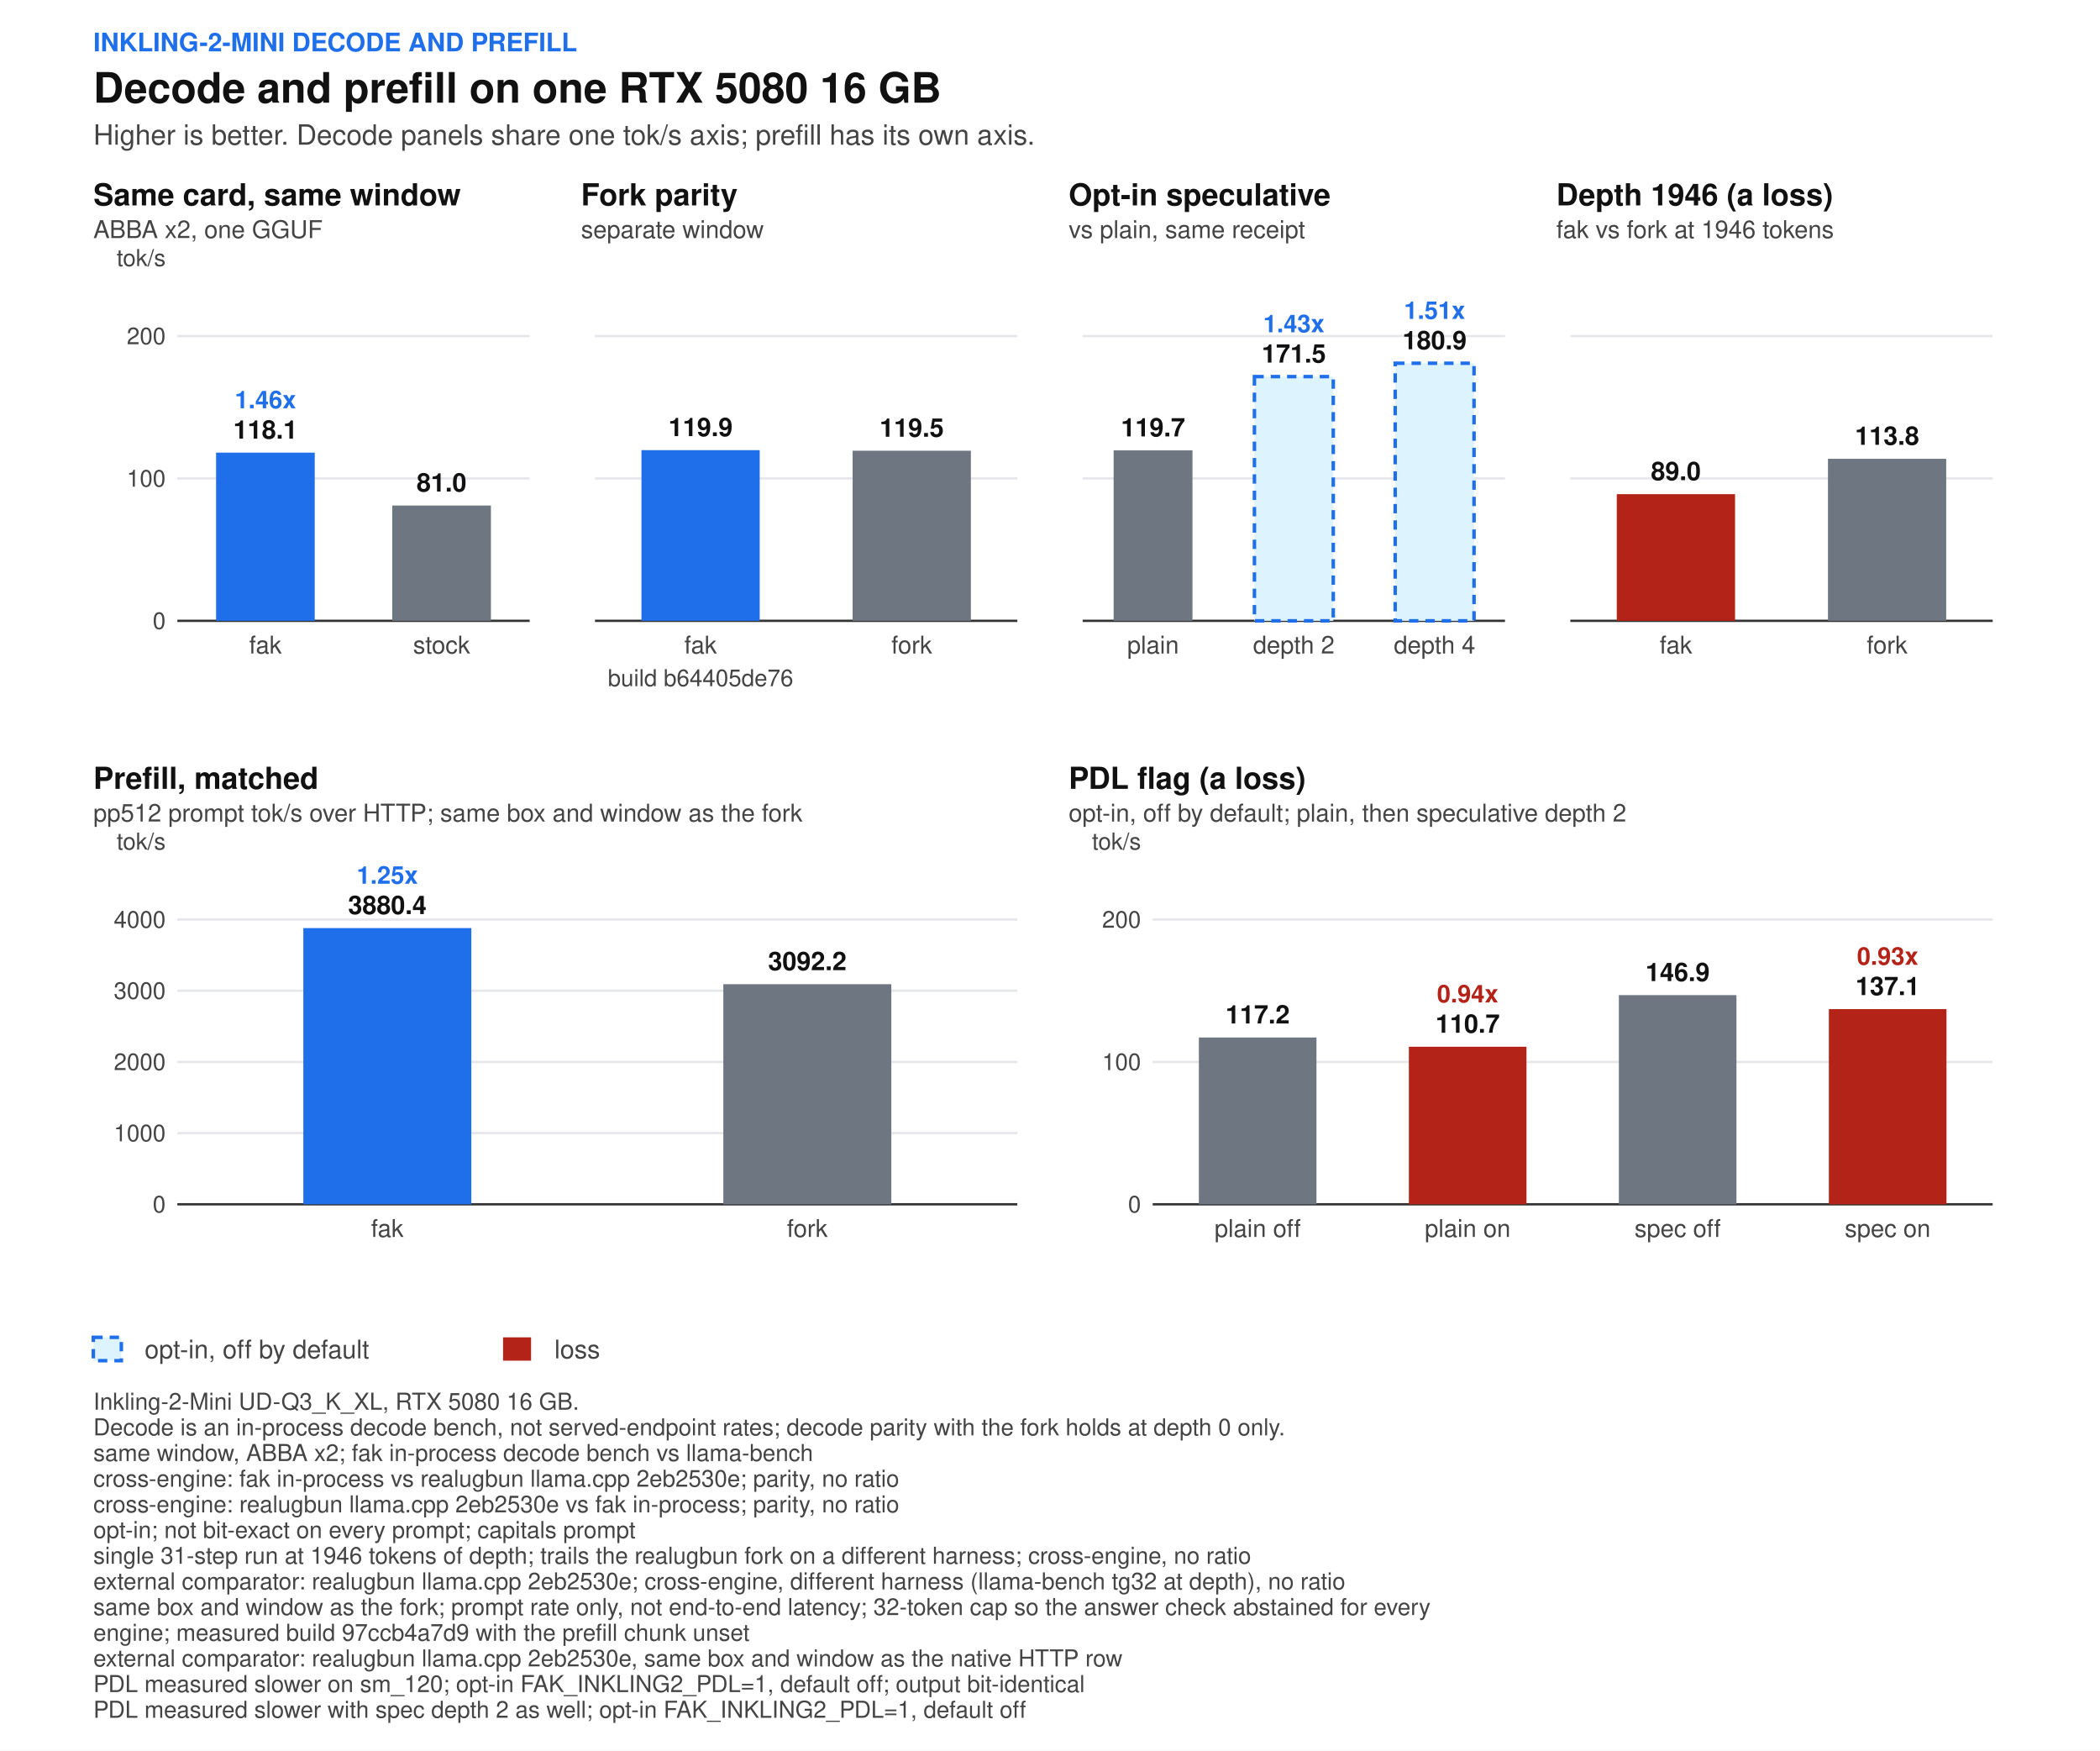
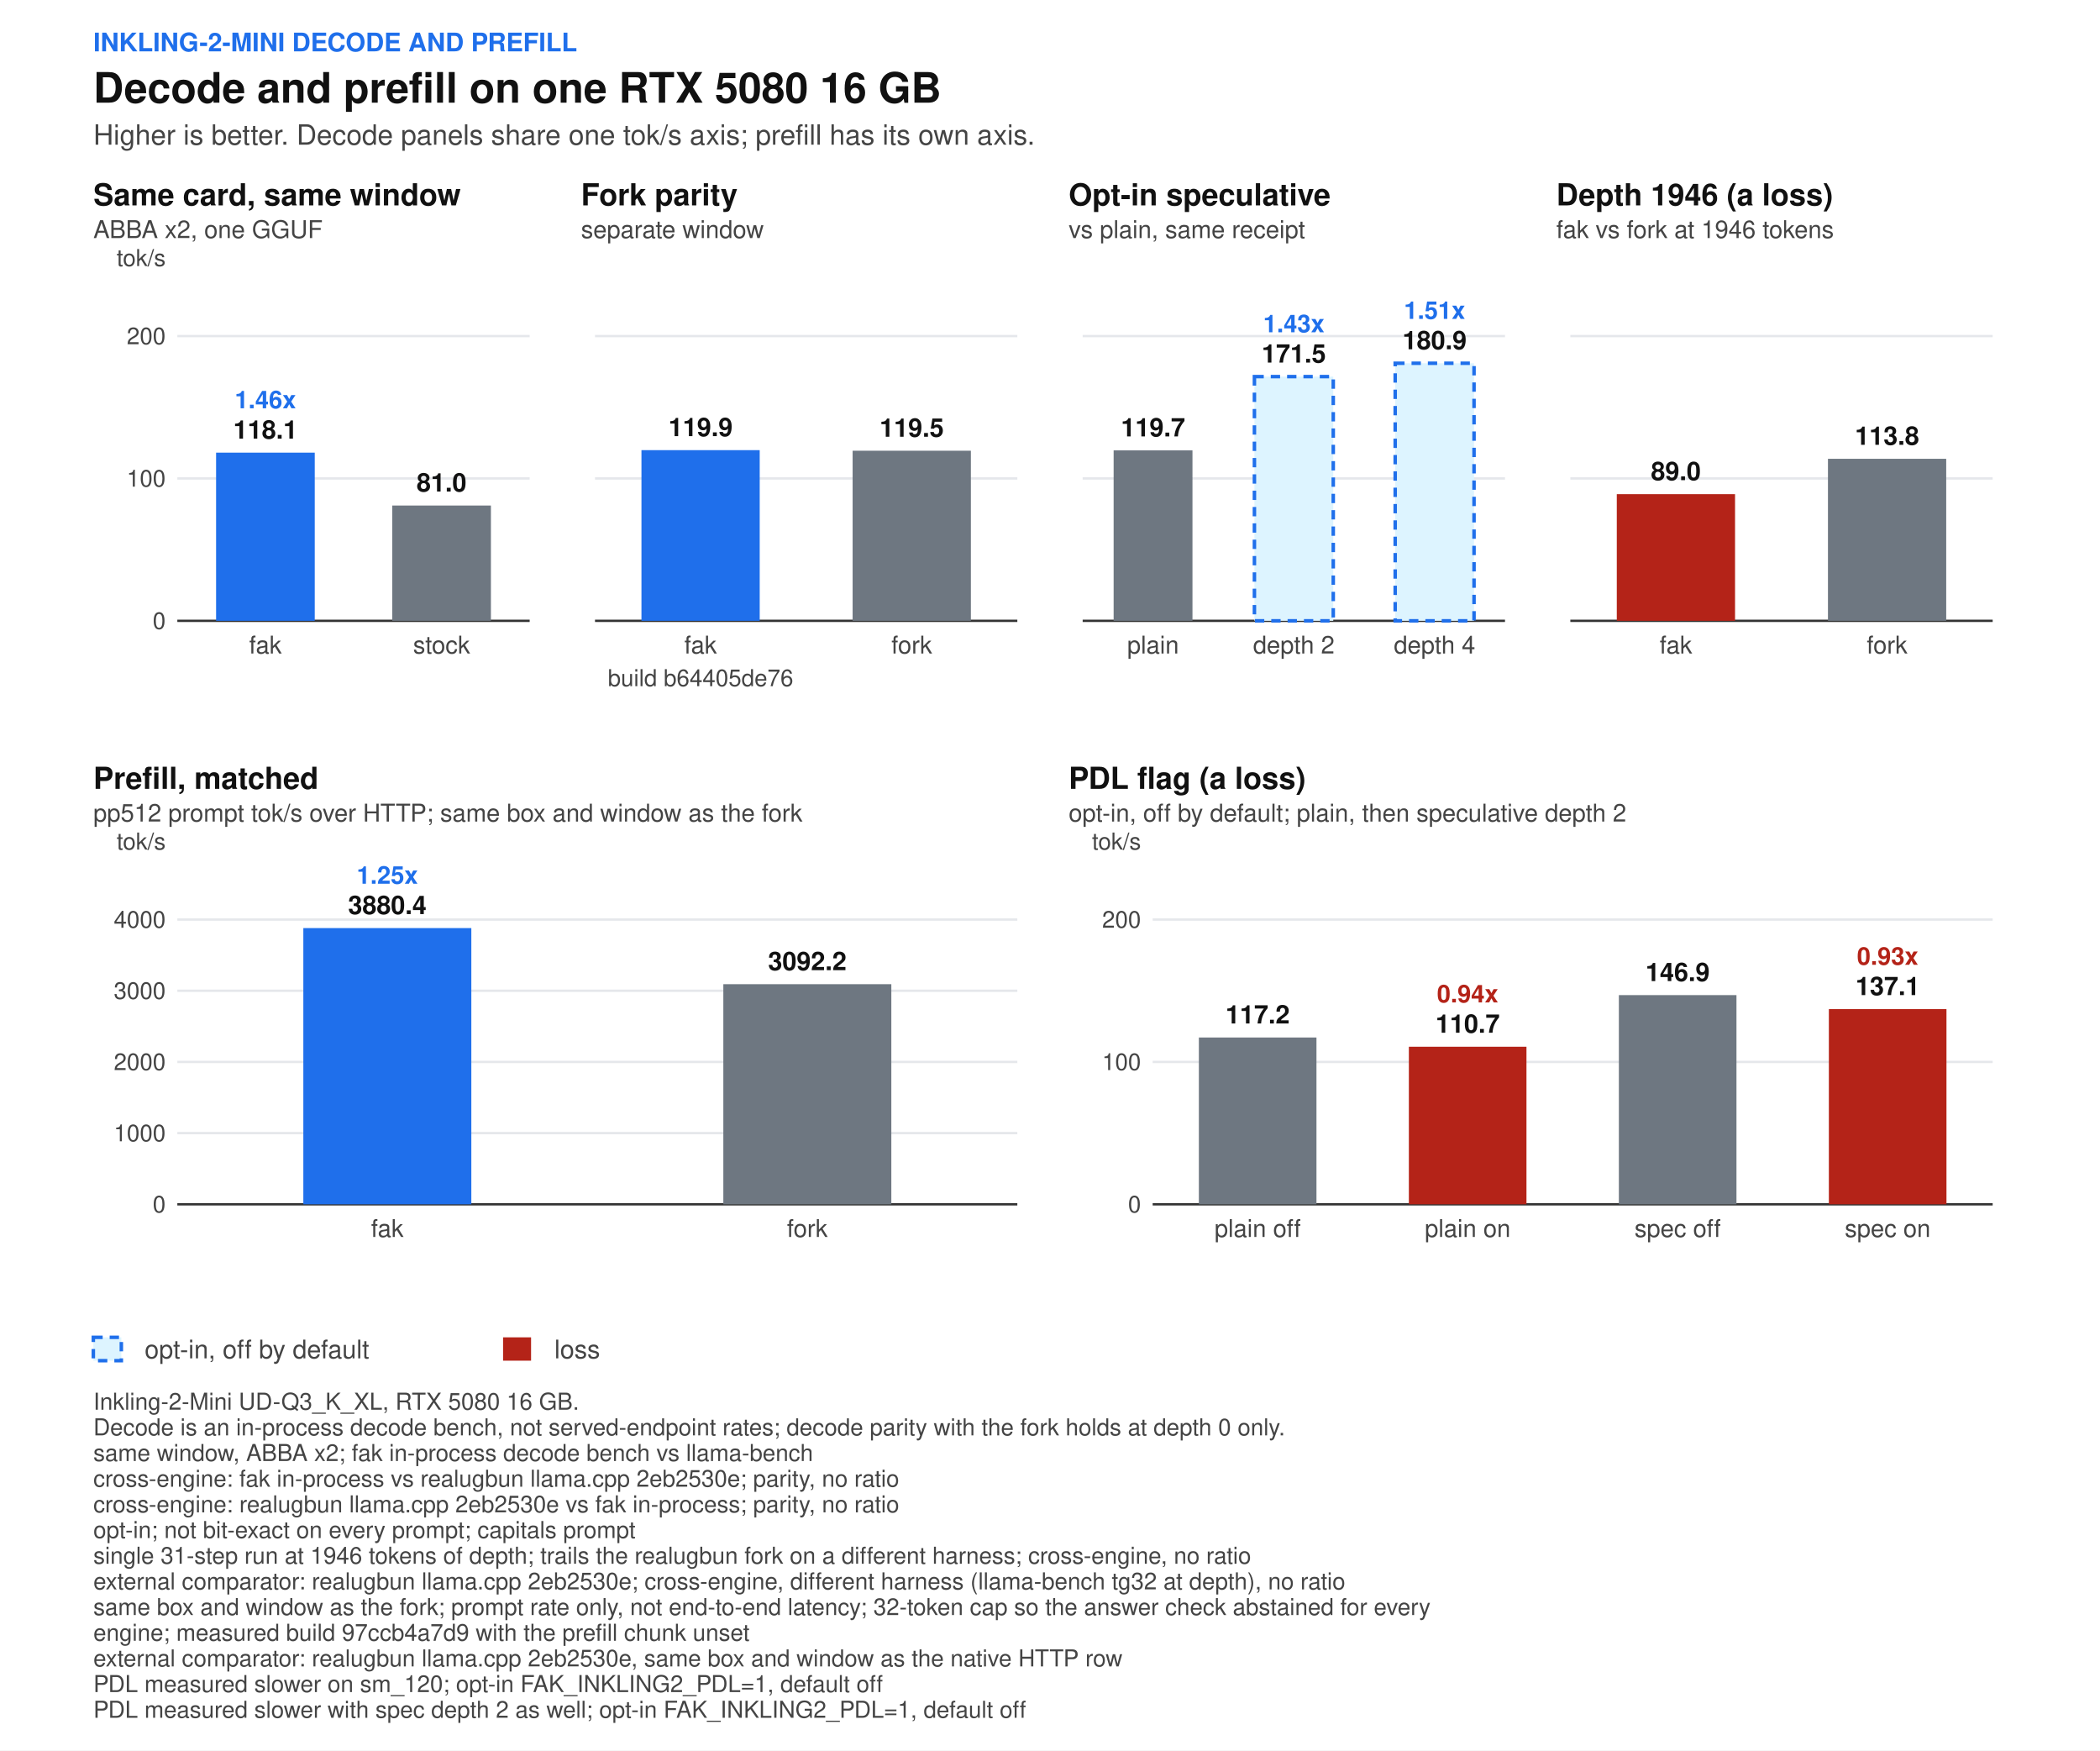
<svg xmlns="http://www.w3.org/2000/svg" width="900" height="750" viewBox="0 0 900 750" role="img" aria-labelledby="lv-title lv-desc" font-family="Helvetica, Arial, sans-serif">
  <defs>
    <pattern id="lv-hatch" width="6" height="6" patternUnits="userSpaceOnUse" patternTransform="rotate(45)">
      <rect width="6" height="6" fill="#fbf3dc" />
      <line x1="0" y1="0" x2="0" y2="6" stroke="#9a6700" stroke-width="2" />
    </pattern>
  </defs>
  <rect width="900" height="750" fill="#ffffff" />
  <text x="40.00" y="22.00" font-size="11.00" font-weight="bold" fill="#1f6feb" text-anchor="start">INKLING-2-MINI DECODE AND PREFILL</text>
  <text x="40.00" y="44.00" font-size="18.00" font-weight="bold" fill="#111111" text-anchor="start">Decode and prefill on one RTX 5080 16 GB</text>
  <text x="40.00" y="62.00" font-size="12.00" fill="#444444" text-anchor="start">Higher is better. Decode panels share one tok/s axis; prefill has its own axis.</text>
  <text x="40.00" y="88.00" font-size="13.00" font-weight="bold" fill="#111111" text-anchor="start">Same card, same window</text>
  <text x="40.00" y="102.00" font-size="10.50" fill="#444444" text-anchor="start">ABBA x2, one GGUF</text>
  <text x="71.00" y="269.50" font-size="10.00" fill="#444444" text-anchor="end">0</text>
  <line x1="76.00" y1="205.00" x2="227.00" y2="205.00" stroke="#e5e7eb" stroke-width="1.00" />
  <text x="71.00" y="208.50" font-size="10.00" fill="#444444" text-anchor="end">100</text>
  <line x1="76.00" y1="144.00" x2="227.00" y2="144.00" stroke="#e5e7eb" stroke-width="1.00" />
  <text x="71.00" y="147.50" font-size="10.00" fill="#444444" text-anchor="end">200</text>
  <text x="71.00" y="114.00" font-size="10.00" fill="#444444" text-anchor="end">tok/s</text>
  <line x1="76.00" y1="266.00" x2="227.00" y2="266.00" stroke="#333333" stroke-width="1.00" />
  <rect class="lv-bar" x="92.61" y="193.94" width="42.28" height="72.06" fill="#1f6feb" />
  <text x="113.75" y="187.94" font-size="11.00" font-weight="bold" fill="#111111" text-anchor="middle">118.1</text>
  <text x="113.75" y="174.94" font-size="10.50" font-weight="bold" fill="#1f6feb" text-anchor="middle">1.46x</text>
  <text x="113.75" y="280.00" font-size="10.50" fill="#444444" text-anchor="middle">fak</text>
  <rect class="lv-bar" x="168.11" y="216.60" width="42.28" height="49.40" fill="#6e7781" />
  <text x="189.25" y="210.60" font-size="11.00" font-weight="bold" fill="#111111" text-anchor="middle">81.0</text>
  <text x="189.25" y="280.00" font-size="10.50" fill="#444444" text-anchor="middle">stock</text>
  <text x="249.00" y="88.00" font-size="13.00" font-weight="bold" fill="#111111" text-anchor="start">Fork parity</text>
  <text x="249.00" y="102.00" font-size="10.50" fill="#444444" text-anchor="start">separate window</text>
  <line x1="255.00" y1="205.00" x2="436.00" y2="205.00" stroke="#e5e7eb" stroke-width="1.00" />
  <line x1="255.00" y1="144.00" x2="436.00" y2="144.00" stroke="#e5e7eb" stroke-width="1.00" />
  <line x1="255.00" y1="266.00" x2="436.00" y2="266.00" stroke="#333333" stroke-width="1.00" />
  <rect class="lv-bar" x="274.91" y="192.87" width="50.68" height="73.13" fill="#1f6feb" />
  <text x="300.25" y="186.87" font-size="11.00" font-weight="bold" fill="#111111" text-anchor="middle">119.9</text>
  <text x="300.25" y="280.00" font-size="10.50" fill="#444444" text-anchor="middle">fak</text>
  <text x="300.25" y="294.00" font-size="10.00" fill="#444444" text-anchor="middle">build b64405de76</text>
  <rect class="lv-bar" x="365.41" y="193.12" width="50.68" height="72.88" fill="#6e7781" />
  <text x="390.75" y="187.12" font-size="11.00" font-weight="bold" fill="#111111" text-anchor="middle">119.5</text>
  <text x="390.75" y="280.00" font-size="10.50" fill="#444444" text-anchor="middle">fork</text>
  <text x="458.00" y="88.00" font-size="13.00" font-weight="bold" fill="#111111" text-anchor="start">Opt-in speculative</text>
  <text x="458.00" y="102.00" font-size="10.50" fill="#444444" text-anchor="start">vs plain, same receipt</text>
  <line x1="464.00" y1="205.00" x2="645.00" y2="205.00" stroke="#e5e7eb" stroke-width="1.00" />
  <line x1="464.00" y1="144.00" x2="645.00" y2="144.00" stroke="#e5e7eb" stroke-width="1.00" />
  <line x1="464.00" y1="266.00" x2="645.00" y2="266.00" stroke="#333333" stroke-width="1.00" />
  <rect class="lv-bar" x="477.27" y="192.97" width="33.79" height="73.03" fill="#6e7781" />
  <text x="494.17" y="186.97" font-size="11.00" font-weight="bold" fill="#111111" text-anchor="middle">119.7</text>
  <text x="494.17" y="280.00" font-size="10.50" fill="#444444" text-anchor="middle">plain</text>
  <rect class="lv-bar" x="537.61" y="161.36" width="33.79" height="104.64" fill="#ddf4ff" stroke="#1f6feb" stroke-width="1.5" stroke-dasharray="4 3" />
  <text x="554.50" y="155.36" font-size="11.00" font-weight="bold" fill="#111111" text-anchor="middle">171.5</text>
  <text x="554.50" y="142.36" font-size="10.50" font-weight="bold" fill="#1f6feb" text-anchor="middle">1.43x</text>
  <text x="554.50" y="280.00" font-size="10.50" fill="#444444" text-anchor="middle">depth 2</text>
  <rect class="lv-bar" x="597.94" y="155.64" width="33.79" height="110.36" fill="#ddf4ff" stroke="#1f6feb" stroke-width="1.5" stroke-dasharray="4 3" />
  <text x="614.83" y="149.64" font-size="11.00" font-weight="bold" fill="#111111" text-anchor="middle">180.9</text>
  <text x="614.83" y="136.64" font-size="10.50" font-weight="bold" fill="#1f6feb" text-anchor="middle">1.51x</text>
  <text x="614.83" y="280.00" font-size="10.50" fill="#444444" text-anchor="middle">depth 4</text>
  <text x="667.00" y="88.00" font-size="13.00" font-weight="bold" fill="#111111" text-anchor="start">Depth 1946 (a loss)</text>
  <text x="667.00" y="102.00" font-size="10.50" fill="#444444" text-anchor="start">fak vs fork at 1946 tokens</text>
  <line x1="673.00" y1="205.00" x2="854.00" y2="205.00" stroke="#e5e7eb" stroke-width="1.00" />
  <line x1="673.00" y1="144.00" x2="854.00" y2="144.00" stroke="#e5e7eb" stroke-width="1.00" />
  <line x1="673.00" y1="266.00" x2="854.00" y2="266.00" stroke="#333333" stroke-width="1.00" />
  <rect class="lv-bar" x="692.91" y="211.73" width="50.68" height="54.27" fill="#b42318" />
  <text x="718.25" y="205.73" font-size="11.00" font-weight="bold" fill="#111111" text-anchor="middle">89.0</text>
  <text x="718.25" y="280.00" font-size="10.50" fill="#444444" text-anchor="middle">fak</text>
  <rect class="lv-bar" x="783.41" y="196.58" width="50.68" height="69.42" fill="#6e7781" />
  <text x="808.75" y="190.58" font-size="11.00" font-weight="bold" fill="#111111" text-anchor="middle">113.8</text>
  <text x="808.75" y="280.00" font-size="10.50" fill="#444444" text-anchor="middle">fork</text>
  <text x="40.00" y="338.00" font-size="13.00" font-weight="bold" fill="#111111" text-anchor="start">Prefill, matched</text>
  <text x="40.00" y="352.00" font-size="10.50" fill="#444444" text-anchor="start">pp512 prompt tok/s over HTTP; same box and window as the fork</text>
  <text x="71.00" y="519.50" font-size="10.00" fill="#444444" text-anchor="end">0</text>
  <line x1="76.00" y1="485.50" x2="436.00" y2="485.50" stroke="#e5e7eb" stroke-width="1.00" />
  <text x="71.00" y="489.00" font-size="10.00" fill="#444444" text-anchor="end">1000</text>
  <line x1="76.00" y1="455.00" x2="436.00" y2="455.00" stroke="#e5e7eb" stroke-width="1.00" />
  <text x="71.00" y="458.50" font-size="10.00" fill="#444444" text-anchor="end">2000</text>
  <line x1="76.00" y1="424.50" x2="436.00" y2="424.50" stroke="#e5e7eb" stroke-width="1.00" />
  <text x="71.00" y="428.00" font-size="10.00" fill="#444444" text-anchor="end">3000</text>
  <line x1="76.00" y1="394.00" x2="436.00" y2="394.00" stroke="#e5e7eb" stroke-width="1.00" />
  <text x="71.00" y="397.50" font-size="10.00" fill="#444444" text-anchor="end">4000</text>
  <text x="71.00" y="364.00" font-size="10.00" fill="#444444" text-anchor="end">tok/s</text>
  <line x1="76.00" y1="516.00" x2="436.00" y2="516.00" stroke="#333333" stroke-width="1.00" />
  <rect class="lv-bar" x="130.00" y="397.65" width="72.00" height="118.35" fill="#1f6feb" />
  <text x="166.00" y="391.65" font-size="11.00" font-weight="bold" fill="#111111" text-anchor="middle">3880.4</text>
  <text x="166.00" y="378.65" font-size="10.50" font-weight="bold" fill="#1f6feb" text-anchor="middle">1.25x</text>
  <text x="166.00" y="530.00" font-size="10.50" fill="#444444" text-anchor="middle">fak</text>
  <rect class="lv-bar" x="310.00" y="421.69" width="72.00" height="94.31" fill="#6e7781" />
  <text x="346.00" y="415.69" font-size="11.00" font-weight="bold" fill="#111111" text-anchor="middle">3092.2</text>
  <text x="346.00" y="530.00" font-size="10.50" fill="#444444" text-anchor="middle">fork</text>
  <text x="458.00" y="338.00" font-size="13.00" font-weight="bold" fill="#111111" text-anchor="start">PDL flag (a loss)</text>
  <text x="458.00" y="352.00" font-size="10.50" fill="#444444" text-anchor="start">opt-in, off by default; plain, then speculative depth 2</text>
  <text x="489.00" y="519.50" font-size="10.00" fill="#444444" text-anchor="end">0</text>
  <line x1="494.00" y1="455.00" x2="854.00" y2="455.00" stroke="#e5e7eb" stroke-width="1.00" />
  <text x="489.00" y="458.50" font-size="10.00" fill="#444444" text-anchor="end">100</text>
  <line x1="494.00" y1="394.00" x2="854.00" y2="394.00" stroke="#e5e7eb" stroke-width="1.00" />
  <text x="489.00" y="397.50" font-size="10.00" fill="#444444" text-anchor="end">200</text>
  <text x="489.00" y="364.00" font-size="10.00" fill="#444444" text-anchor="end">tok/s</text>
  <line x1="494.00" y1="516.00" x2="854.00" y2="516.00" stroke="#333333" stroke-width="1.00" />
  <rect class="lv-bar" x="513.80" y="444.53" width="50.40" height="71.47" fill="#6e7781" />
  <text x="539.00" y="438.53" font-size="11.00" font-weight="bold" fill="#111111" text-anchor="middle">117.2</text>
  <text x="539.00" y="530.00" font-size="10.50" fill="#444444" text-anchor="middle">plain off</text>
  <rect class="lv-bar" x="603.80" y="448.49" width="50.40" height="67.51" fill="#b42318" />
  <text x="629.00" y="442.49" font-size="11.00" font-weight="bold" fill="#111111" text-anchor="middle">110.7</text>
  <text x="629.00" y="429.49" font-size="10.50" font-weight="bold" fill="#b42318" text-anchor="middle">0.94x</text>
  <text x="629.00" y="530.00" font-size="10.50" fill="#444444" text-anchor="middle">plain on</text>
  <rect class="lv-bar" x="693.80" y="426.37" width="50.40" height="89.63" fill="#6e7781" />
  <text x="719.00" y="420.37" font-size="11.00" font-weight="bold" fill="#111111" text-anchor="middle">146.9</text>
  <text x="719.00" y="530.00" font-size="10.50" fill="#444444" text-anchor="middle">spec off</text>
  <rect class="lv-bar" x="783.80" y="432.37" width="50.40" height="83.63" fill="#b42318" />
  <text x="809.00" y="426.37" font-size="11.00" font-weight="bold" fill="#111111" text-anchor="middle">137.1</text>
  <text x="809.00" y="413.37" font-size="10.50" font-weight="bold" fill="#b42318" text-anchor="middle">0.93x</text>
  <text x="809.00" y="530.00" font-size="10.50" fill="#444444" text-anchor="middle">spec on</text>
  <rect x="40.00" y="573.00" width="12.00" height="10.00" fill="#ddf4ff" stroke="#1f6feb" stroke-width="1.5" stroke-dasharray="4 3" />
  <text x="62.00" y="582.00" font-size="11.00" fill="#444444" text-anchor="start">opt-in, off by default</text>
  <rect x="215.60" y="573.00" width="12.00" height="10.00" fill="#b42318" />
  <text x="237.60" y="582.00" font-size="11.00" fill="#444444" text-anchor="start">loss</text>
  <text x="40.00" y="604.00" font-size="10.00" fill="#444444" text-anchor="start">Inkling-2-Mini UD-Q3_K_XL, RTX 5080 16 GB.</text>
  <text x="40.00" y="615.00" font-size="10.00" fill="#444444" text-anchor="start">Decode is an in-process decode bench, not served-endpoint rates; decode parity with the fork holds at depth 0 only.</text>
  <text x="40.00" y="626.00" font-size="10.00" fill="#444444" text-anchor="start">same window, ABBA x2; fak in-process decode bench vs llama-bench</text>
  <text x="40.00" y="637.00" font-size="10.00" fill="#444444" text-anchor="start">cross-engine: fak in-process vs realugbun llama.cpp 2eb2530e; parity, no ratio</text>
  <text x="40.00" y="648.00" font-size="10.00" fill="#444444" text-anchor="start">cross-engine: realugbun llama.cpp 2eb2530e vs fak in-process; parity, no ratio</text>
  <text x="40.00" y="659.00" font-size="10.00" fill="#444444" text-anchor="start">opt-in; not bit-exact on every prompt; capitals prompt</text>
  <text x="40.00" y="670.00" font-size="10.00" fill="#444444" text-anchor="start">single 31-step run at 1946 tokens of depth; trails the realugbun fork on a different harness; cross-engine, no ratio</text>
  <text x="40.00" y="681.00" font-size="10.00" fill="#444444" text-anchor="start">external comparator: realugbun llama.cpp 2eb2530e; cross-engine, different harness (llama-bench tg32 at depth), no ratio</text>
  <text x="40.00" y="692.00" font-size="10.00" fill="#444444" text-anchor="start">same box and window as the fork; prompt rate only, not end-to-end latency; 32-token cap so the answer check abstained for every</text>
  <text x="40.00" y="703.00" font-size="10.00" fill="#444444" text-anchor="start">engine; measured build 97ccb4a7d9 with the prefill chunk unset</text>
  <text x="40.00" y="714.00" font-size="10.00" fill="#444444" text-anchor="start">external comparator: realugbun llama.cpp 2eb2530e, same box and window as the native HTTP row</text>
-   <text x="40.00" y="725.00" font-size="10.00" fill="#444444" text-anchor="start">PDL measured slower on sm_120; opt-in FAK_INKLING2_PDL=1, default off; output bit-identical</text>
+   <text x="40.00" y="725.00" font-size="10.00" fill="#444444" text-anchor="start">PDL measured slower on sm_120; opt-in FAK_INKLING2_PDL=1, default off</text>
  <text x="40.00" y="736.00" font-size="10.00" fill="#444444" text-anchor="start">PDL measured slower with spec depth 2 as well; opt-in FAK_INKLING2_PDL=1, default off</text>
</svg>
